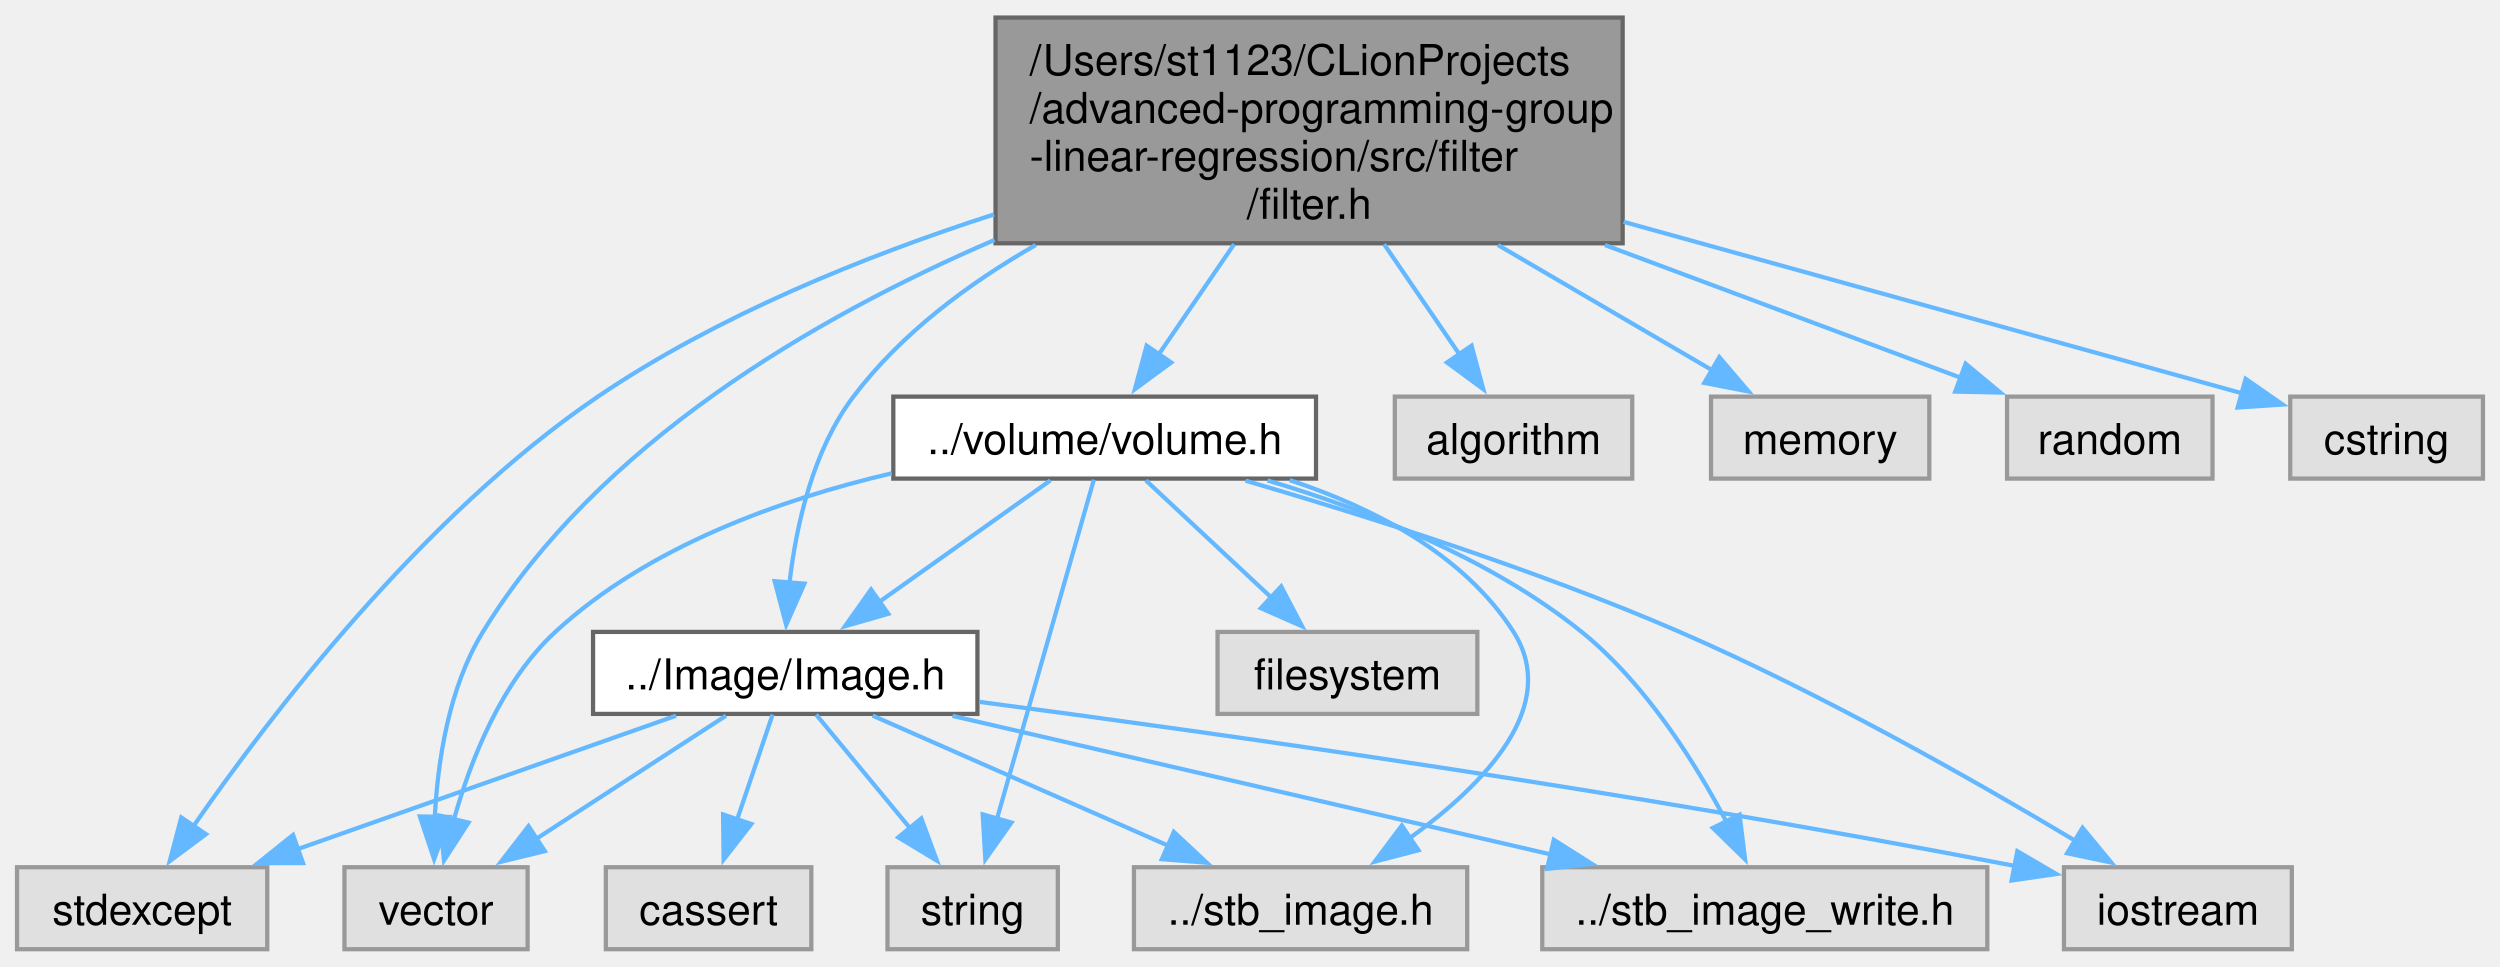
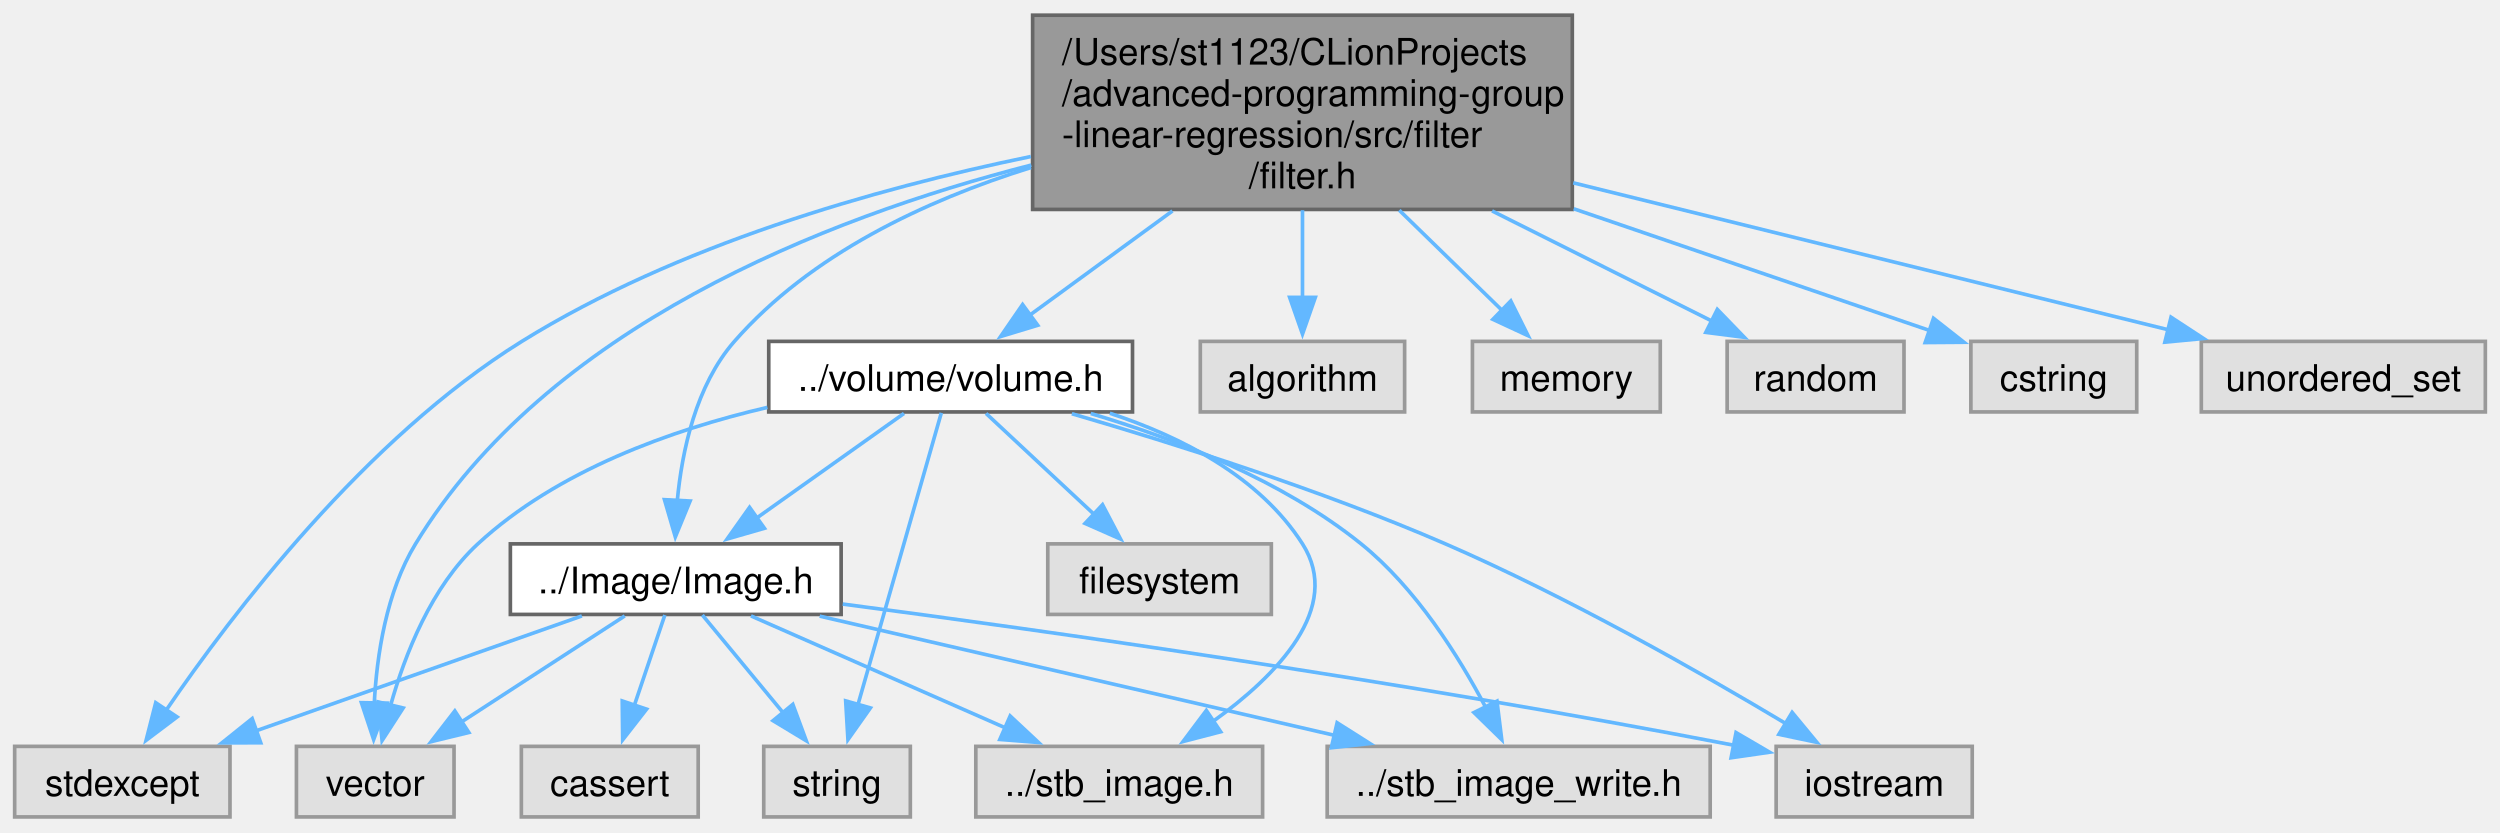
- <svg xmlns="http://www.w3.org/2000/svg" xmlns:xlink="http://www.w3.org/1999/xlink" width="587pt" height="227pt" viewBox="0.00 0.00 587.00 226.75">
+ <svg xmlns="http://www.w3.org/2000/svg" xmlns:xlink="http://www.w3.org/1999/xlink" width="682pt" height="227pt" viewBox="0.00 0.00 682.12 226.75">
  <g id="graph0" class="graph" transform="scale(1 1) rotate(0) translate(4 222.75)">
    <g id="Node000001" class="node">
      <g id="a_Node000001">
        <a xlink:title="this header file will contain all the filters (2D / 3D) that can be applied to the image and volume d...">
-           <polygon fill="#999999" stroke="#666666" points="377,-218.75 229.75,-218.75 229.75,-165.75 377,-165.75 377,-218.75" />
-           <text text-anchor="start" x="237.75" y="-205.25" font-family="Helvetica,sans-Serif" font-size="10.00">/Users/st1123/CLionProjects</text>
-           <text text-anchor="start" x="237.75" y="-194" font-family="Helvetica,sans-Serif" font-size="10.00">/advanced-programming-group</text>
-           <text text-anchor="start" x="237.75" y="-182.75" font-family="Helvetica,sans-Serif" font-size="10.00">-linear-regression/src/filter</text>
-           <text text-anchor="middle" x="303.38" y="-171.5" font-family="Helvetica,sans-Serif" font-size="10.00">/filter.h</text>
+           <polygon fill="#999999" stroke="#666666" points="425,-218.75 277.75,-218.75 277.75,-165.75 425,-165.75 425,-218.75" />
+           <text text-anchor="start" x="285.75" y="-205.25" font-family="Helvetica,sans-Serif" font-size="10.00">/Users/st1123/CLionProjects</text>
+           <text text-anchor="start" x="285.75" y="-194" font-family="Helvetica,sans-Serif" font-size="10.00">/advanced-programming-group</text>
+           <text text-anchor="start" x="285.75" y="-182.75" font-family="Helvetica,sans-Serif" font-size="10.00">-linear-regression/src/filter</text>
+           <text text-anchor="middle" x="351.38" y="-171.5" font-family="Helvetica,sans-Serif" font-size="10.00">/filter.h</text>
        </a>
      </g>
    </g>
    <g id="Node000002" class="node">
      <g id="a_Node000002">
        <a xlink:title=" ">
          <polygon fill="#e0e0e0" stroke="#999999" points="58.75,-19.25 0,-19.25 0,0 58.75,0 58.75,-19.25" />
          <text text-anchor="middle" x="29.38" y="-5.75" font-family="Helvetica,sans-Serif" font-size="10.00">stdexcept</text>
        </a>
      </g>
    </g>
    <g id="edge1_Node000001_Node000002" class="edge">
      <g id="a_edge1_Node000001_Node000002">
        <a xlink:title=" ">
-           <path fill="none" stroke="#63b8ff" d="M229.41,-172.54C198.98,-162.73 164.38,-148.74 136.38,-129.75 95.12,-101.77 59.17,-54.55 41.33,-28.76" />
-           <polygon fill="#63b8ff" stroke="#63b8ff" points="44.36,-27.01 35.86,-20.69 38.57,-30.93 44.36,-27.01" />
+           <path fill="none" stroke="#63b8ff" d="M277.27,-180.19C234.32,-171.34 180.56,-155.93 138.38,-129.75 95.67,-103.25 59.32,-55.43 41.37,-29.16" />
+           <polygon fill="#63b8ff" stroke="#63b8ff" points="44.32,-27.28 35.86,-20.9 38.49,-31.16 44.32,-27.28" />
        </a>
      </g>
    </g>
    <g id="Node000003" class="node">
      <g id="a_Node000003">
        <a xlink:title=" ">
          <polygon fill="#e0e0e0" stroke="#999999" points="379.25,-129.75 323.5,-129.75 323.5,-110.5 379.25,-110.5 379.25,-129.75" />
          <text text-anchor="middle" x="351.38" y="-116.25" font-family="Helvetica,sans-Serif" font-size="10.00">algorithm</text>
        </a>
      </g>
    </g>
    <g id="edge2_Node000001_Node000003" class="edge">
      <g id="a_edge2_Node000001_Node000003">
        <a xlink:title=" ">
-           <path fill="none" stroke="#63b8ff" d="M320.98,-165.54C326.85,-156.95 333.29,-147.55 338.71,-139.62" />
-           <polygon fill="#63b8ff" stroke="#63b8ff" points="341.52,-141.71 344.28,-131.49 335.75,-137.76 341.52,-141.71" />
+           <path fill="none" stroke="#63b8ff" d="M351.38,-165.54C351.38,-157.62 351.38,-149.02 351.38,-141.52" />
+           <polygon fill="#63b8ff" stroke="#63b8ff" points="354.88,-141.75 351.38,-131.75 347.88,-141.75 354.88,-141.75" />
        </a>
      </g>
    </g>
    <g id="Node000004" class="node">
      <g id="a_Node000004">
        <a xlink:title=" ">
          <polygon fill="#e0e0e0" stroke="#999999" points="119.88,-19.25 76.88,-19.25 76.88,0 119.88,0 119.88,-19.25" />
          <text text-anchor="middle" x="98.38" y="-5.75" font-family="Helvetica,sans-Serif" font-size="10.00">vector</text>
        </a>
      </g>
    </g>
    <g id="edge3_Node000001_Node000004" class="edge">
      <g id="a_edge3_Node000001_Node000004">
        <a xlink:title=" ">
-           <path fill="none" stroke="#63b8ff" d="M229.52,-166.54C186.84,-148.17 136.39,-118.57 109.38,-74.5 101.35,-61.41 98.76,-44.14 98.08,-30.85" />
-           <polygon fill="#63b8ff" stroke="#63b8ff" points="101.58,-31.06 97.93,-21.12 94.59,-31.17 101.58,-31.06" />
+           <path fill="none" stroke="#63b8ff" d="M277.38,-177.86C220.29,-163.18 145.21,-133.38 109.38,-74.5 101.39,-61.39 98.8,-44.11 98.11,-30.84" />
+           <polygon fill="#63b8ff" stroke="#63b8ff" points="101.61,-31.05 97.95,-21.11 94.61,-31.17 101.61,-31.05" />
        </a>
      </g>
    </g>
    <g id="Node000005" class="node">
      <g id="a_Node000005">
        <a xlink:title=" ">
          <polygon fill="#e0e0e0" stroke="#999999" points="449,-129.75 397.75,-129.75 397.75,-110.5 449,-110.5 449,-129.75" />
          <text text-anchor="middle" x="423.38" y="-116.25" font-family="Helvetica,sans-Serif" font-size="10.00">memory</text>
        </a>
      </g>
    </g>
    <g id="edge4_Node000001_Node000005" class="edge">
      <g id="a_edge4_Node000001_Node000005">
        <a xlink:title=" ">
-           <path fill="none" stroke="#63b8ff" d="M347.72,-165.34C364.69,-155.42 383.47,-144.44 398.07,-135.91" />
-           <polygon fill="#63b8ff" stroke="#63b8ff" points="399.7,-139.01 406.57,-130.95 396.17,-132.97 399.7,-139.01" />
+           <path fill="none" stroke="#63b8ff" d="M377.78,-165.54C387.19,-156.37 397.55,-146.28 406.01,-138.04" />
+           <polygon fill="#63b8ff" stroke="#63b8ff" points="408.21,-140.78 412.94,-131.29 403.33,-135.76 408.21,-140.78" />
        </a>
      </g>
    </g>
    <g id="Node000006" class="node">
      <g id="a_Node000006">
        <a xlink:title=" ">
          <polygon fill="#e0e0e0" stroke="#999999" points="515.5,-129.75 467.25,-129.75 467.25,-110.5 515.5,-110.5 515.5,-129.75" />
          <text text-anchor="middle" x="491.38" y="-116.25" font-family="Helvetica,sans-Serif" font-size="10.00">random</text>
        </a>
      </g>
    </g>
    <g id="edge5_Node000001_Node000006" class="edge">
      <g id="a_edge5_Node000001_Node000006">
        <a xlink:title=" ">
-           <path fill="none" stroke="#63b8ff" d="M372.85,-165.34C401.38,-154.69 433.16,-142.84 456.62,-134.09" />
-           <polygon fill="#63b8ff" stroke="#63b8ff" points="457.53,-137.48 465.68,-130.71 455.08,-130.93 457.53,-137.48" />
+           <path fill="none" stroke="#63b8ff" d="M403.11,-165.34C423.49,-155.13 446.1,-143.8 463.33,-135.17" />
+           <polygon fill="#63b8ff" stroke="#63b8ff" points="464.57,-138.47 471.94,-130.86 461.43,-132.21 464.57,-138.47" />
        </a>
      </g>
    </g>
    <g id="Node000007" class="node">
      <g id="a_Node000007">
        <a xlink:title=" ">
          <polygon fill="#e0e0e0" stroke="#999999" points="579,-129.75 533.75,-129.75 533.75,-110.5 579,-110.5 579,-129.75" />
          <text text-anchor="middle" x="556.38" y="-116.25" font-family="Helvetica,sans-Serif" font-size="10.00">cstring</text>
        </a>
      </g>
    </g>
    <g id="edge6_Node000001_Node000007" class="edge">
      <g id="a_edge6_Node000001_Node000007">
        <a xlink:title=" ">
-           <path fill="none" stroke="#63b8ff" d="M377.23,-170.78C425.35,-157.44 485.82,-140.68 522.76,-130.44" />
-           <polygon fill="#63b8ff" stroke="#63b8ff" points="523.27,-133.93 531.97,-127.89 521.4,-127.19 523.27,-133.93" />
+           <path fill="none" stroke="#63b8ff" d="M425.38,-165.93C458.7,-154.54 496.38,-141.65 522.75,-132.63" />
+           <polygon fill="#63b8ff" stroke="#63b8ff" points="523.55,-136.05 531.87,-129.51 521.28,-129.43 523.55,-136.05" />
        </a>
      </g>
    </g>
    <g id="Node000008" class="node">
      <g id="a_Node000008">
+         <a xlink:title=" ">
+           <polygon fill="#e0e0e0" stroke="#999999" points="674.12,-129.75 596.62,-129.75 596.62,-110.5 674.12,-110.5 674.12,-129.75" />
+           <text text-anchor="middle" x="635.38" y="-116.25" font-family="Helvetica,sans-Serif" font-size="10.00">unordered_set</text>
+         </a>
+       </g>
+     </g>
+     <g id="edge7_Node000001_Node000008" class="edge">
+       <g id="a_edge7_Node000001_Node000008">
+         <a xlink:title=" ">
+           <path fill="none" stroke="#63b8ff" d="M425.25,-173.01C476.5,-160.35 543.28,-143.87 587.65,-132.91" />
+           <polygon fill="#63b8ff" stroke="#63b8ff" points="588.36,-136.34 597.23,-130.54 586.68,-129.54 588.36,-136.34" />
+         </a>
+       </g>
+     </g>
+     <g id="Node000009" class="node">
+       <g id="a_Node000009">
        <a xlink:href="_image_8h.html" target="_top" xlink:title="this header file contains all required functions and definitions for the Image class,...">
          <polygon fill="white" stroke="#666666" points="225.5,-74.5 135.25,-74.5 135.25,-55.25 225.5,-55.25 225.5,-74.5" />
          <text text-anchor="middle" x="180.38" y="-61" font-family="Helvetica,sans-Serif" font-size="10.00">../Image/Image.h</text>
        </a>
      </g>
    </g>
-     <g id="edge7_Node000001_Node000008" class="edge">
-       <g id="a_edge7_Node000001_Node000008">
-         <a xlink:title=" ">
-           <path fill="none" stroke="#63b8ff" d="M239.19,-165.35C223.21,-156.21 207.49,-144.45 196.38,-129.75 186.87,-117.17 182.96,-99.61 181.38,-86.08" />
-           <polygon fill="#63b8ff" stroke="#63b8ff" points="184.87,-85.84 180.59,-76.15 177.89,-86.4 184.87,-85.84" />
-         </a>
-       </g>
-     </g>
-     <g id="Node000014" class="node">
-       <g id="a_Node000014">
+     <g id="edge8_Node000001_Node000009" class="edge">
+       <g id="a_edge8_Node000001_Node000009">
+         <a xlink:title=" ">
+           <path fill="none" stroke="#63b8ff" d="M277.31,-177.19C248.35,-168.16 217.16,-153.49 196.38,-129.75 185.88,-117.77 182.07,-99.9 180.78,-86.11" />
+           <polygon fill="#63b8ff" stroke="#63b8ff" points="184.29,-86.19 180.26,-76.39 177.3,-86.56 184.29,-86.19" />
+         </a>
+       </g>
+     </g>
+     <g id="Node000015" class="node">
+       <g id="a_Node000015">
        <a xlink:href="volume_8h.html" target="_top" xlink:title="this header file contains the declarations of the Volume class that handles a collection of images as...">
          <polygon fill="white" stroke="#666666" points="305,-129.75 205.75,-129.75 205.75,-110.5 305,-110.5 305,-129.75" />
          <text text-anchor="middle" x="255.38" y="-116.25" font-family="Helvetica,sans-Serif" font-size="10.00">../volume/volume.h</text>
        </a>
      </g>
    </g>
-     <g id="edge15_Node000001_Node000014" class="edge">
-       <g id="a_edge15_Node000001_Node000014">
-         <a xlink:title=" ">
-           <path fill="none" stroke="#63b8ff" d="M285.77,-165.54C279.9,-156.95 273.46,-147.55 268.04,-139.62" />
-           <polygon fill="#63b8ff" stroke="#63b8ff" points="271,-137.76 262.47,-131.49 265.23,-141.71 271,-137.76" />
-         </a>
-       </g>
-     </g>
-     <g id="edge11_Node000008_Node000002" class="edge">
-       <g id="a_edge11_Node000008_Node000002">
+     <g id="edge16_Node000001_Node000015" class="edge">
+       <g id="a_edge16_Node000001_Node000015">
+         <a xlink:title=" ">
+           <path fill="none" stroke="#63b8ff" d="M315.9,-165.34C302.85,-155.8 288.46,-145.3 276.99,-136.92" />
+           <polygon fill="#63b8ff" stroke="#63b8ff" points="279.14,-134.15 269,-131.07 275.01,-139.8 279.14,-134.15" />
+         </a>
+       </g>
+     </g>
+     <g id="edge12_Node000009_Node000002" class="edge">
+       <g id="a_edge12_Node000009_Node000002">
        <a xlink:title=" ">
          <path fill="none" stroke="#63b8ff" d="M154.76,-54.84C130.36,-46.24 93.36,-33.19 65.88,-23.5" />
          <polygon fill="#63b8ff" stroke="#63b8ff" points="67.14,-20.23 56.54,-20.21 64.81,-26.83 67.14,-20.23" />
        </a>
      </g>
    </g>
-     <g id="edge10_Node000008_Node000004" class="edge">
-       <g id="a_edge10_Node000008_Node000004">
+     <g id="edge11_Node000009_Node000004" class="edge">
+       <g id="a_edge11_Node000009_Node000004">
        <a xlink:title=" ">
          <path fill="none" stroke="#63b8ff" d="M166.46,-54.84C154.21,-46.89 136.12,-35.14 121.66,-25.75" />
          <polygon fill="#63b8ff" stroke="#63b8ff" points="123.92,-23.04 113.62,-20.53 120.1,-28.91 123.92,-23.04" />
        </a>
      </g>
    </g>
-     <g id="Node000009" class="node">
-       <g id="a_Node000009">
+     <g id="Node000010" class="node">
+       <g id="a_Node000010">
        <a xlink:title=" ">
          <polygon fill="#e0e0e0" stroke="#999999" points="534.12,-19.25 480.62,-19.25 480.62,0 534.12,0 534.12,-19.25" />
          <text text-anchor="middle" x="507.38" y="-5.75" font-family="Helvetica,sans-Serif" font-size="10.00">iostream</text>
        </a>
      </g>
    </g>
-     <g id="edge8_Node000008_Node000009" class="edge">
-       <g id="a_edge8_Node000008_Node000009">
+     <g id="edge9_Node000009_Node000010" class="edge">
+       <g id="a_edge9_Node000009_Node000010">
        <a xlink:title=" ">
          <path fill="none" stroke="#63b8ff" d="M225.94,-58.08C281.15,-50.79 377.23,-37.28 469.12,-19.55" />
          <polygon fill="#63b8ff" stroke="#63b8ff" points="469.67,-23.01 478.82,-17.66 468.33,-16.14 469.67,-23.01" />
        </a>
      </g>
    </g>
-     <g id="Node000010" class="node">
-       <g id="a_Node000010">
+     <g id="Node000011" class="node">
+       <g id="a_Node000011">
        <a xlink:title=" ">
          <polygon fill="#e0e0e0" stroke="#999999" points="244.38,-19.25 204.38,-19.25 204.38,0 244.38,0 244.38,-19.25" />
          <text text-anchor="middle" x="224.38" y="-5.75" font-family="Helvetica,sans-Serif" font-size="10.00">string</text>
        </a>
      </g>
    </g>
-     <g id="edge9_Node000008_Node000010" class="edge">
-       <g id="a_edge9_Node000008_Node000010">
+     <g id="edge10_Node000009_Node000011" class="edge">
+       <g id="a_edge10_Node000009_Node000011">
        <a xlink:title=" ">
          <path fill="none" stroke="#63b8ff" d="M187.64,-55.08C193.66,-47.8 202.39,-37.23 209.83,-28.23" />
          <polygon fill="#63b8ff" stroke="#63b8ff" points="212.32,-30.71 215.99,-20.78 206.92,-26.26 212.32,-30.71" />
        </a>
      </g>
    </g>
-     <g id="Node000011" class="node">
-       <g id="a_Node000011">
+     <g id="Node000012" class="node">
+       <g id="a_Node000012">
        <a xlink:title=" ">
          <polygon fill="#e0e0e0" stroke="#999999" points="186.5,-19.25 138.25,-19.25 138.25,0 186.5,0 186.5,-19.25" />
          <text text-anchor="middle" x="162.38" y="-5.75" font-family="Helvetica,sans-Serif" font-size="10.00">cassert</text>
        </a>
      </g>
    </g>
-     <g id="edge12_Node000008_Node000011" class="edge">
-       <g id="a_edge12_Node000008_Node000011">
+     <g id="edge13_Node000009_Node000012" class="edge">
+       <g id="a_edge13_Node000009_Node000012">
        <a xlink:title=" ">
          <path fill="none" stroke="#63b8ff" d="M177.4,-55.08C175.12,-48.34 171.89,-38.77 169.01,-30.24" />
          <polygon fill="#63b8ff" stroke="#63b8ff" points="172.41,-29.4 165.9,-21.04 165.78,-31.64 172.41,-29.4" />
        </a>
      </g>
    </g>
-     <g id="Node000012" class="node">
-       <g id="a_Node000012">
+     <g id="Node000013" class="node">
+       <g id="a_Node000013">
        <a xlink:title=" ">
          <polygon fill="#e0e0e0" stroke="#999999" points="340.5,-19.25 262.25,-19.25 262.25,0 340.5,0 340.5,-19.25" />
          <text text-anchor="middle" x="301.38" y="-5.75" font-family="Helvetica,sans-Serif" font-size="10.00">../stb_image.h</text>
        </a>
      </g>
    </g>
-     <g id="edge13_Node000008_Node000012" class="edge">
-       <g id="a_edge13_Node000008_Node000012">
+     <g id="edge14_Node000009_Node000013" class="edge">
+       <g id="a_edge14_Node000009_Node000013">
        <a xlink:title=" ">
          <path fill="none" stroke="#63b8ff" d="M200.9,-54.84C219.94,-46.47 248.53,-33.88 270.35,-24.28" />
          <polygon fill="#63b8ff" stroke="#63b8ff" points="271.62,-27.54 279.36,-20.31 268.8,-21.14 271.62,-27.54" />
        </a>
      </g>
    </g>
-     <g id="Node000013" class="node">
-       <g id="a_Node000013">
+     <g id="Node000014" class="node">
+       <g id="a_Node000014">
        <a xlink:title=" ">
          <polygon fill="#e0e0e0" stroke="#999999" points="462.62,-19.25 358.12,-19.25 358.12,0 462.62,0 462.62,-19.25" />
          <text text-anchor="middle" x="410.38" y="-5.75" font-family="Helvetica,sans-Serif" font-size="10.00">../stb_image_write.h</text>
        </a>
      </g>
    </g>
-     <g id="edge14_Node000008_Node000013" class="edge">
-       <g id="a_edge14_Node000008_Node000013">
+     <g id="edge15_Node000009_Node000014" class="edge">
+       <g id="a_edge15_Node000009_Node000014">
        <a xlink:title=" ">
          <path fill="none" stroke="#63b8ff" d="M219.65,-54.78C258.44,-45.8 317.9,-32.03 360.11,-22.26" />
          <polygon fill="#63b8ff" stroke="#63b8ff" points="360.83,-25.69 369.79,-20.02 359.25,-18.87 360.83,-25.69" />
        </a>
      </g>
    </g>
-     <g id="edge19_Node000014_Node000004" class="edge">
-       <g id="a_edge19_Node000014_Node000004">
+     <g id="edge20_Node000015_Node000004" class="edge">
+       <g id="a_edge20_Node000015_Node000004">
        <a xlink:title=" ">
          <path fill="none" stroke="#63b8ff" d="M205.39,-111.74C179.16,-105.61 148.06,-94.51 126.38,-74.5 113.71,-62.81 106.48,-44.38 102.54,-30.31" />
          <polygon fill="#63b8ff" stroke="#63b8ff" points="106,-29.72 100.25,-20.83 99.2,-31.37 106,-29.72" />
        </a>
      </g>
    </g>
-     <g id="edge18_Node000014_Node000008" class="edge">
-       <g id="a_edge18_Node000014_Node000008">
+     <g id="edge19_Node000015_Node000009" class="edge">
+       <g id="a_edge19_Node000015_Node000009">
        <a xlink:title=" ">
          <path fill="none" stroke="#63b8ff" d="M242.65,-110.09C231.66,-102.29 215.53,-90.84 202.44,-81.54" />
          <polygon fill="#63b8ff" stroke="#63b8ff" points="204.57,-78.76 194.39,-75.83 200.52,-84.47 204.57,-78.76" />
        </a>
      </g>
    </g>
-     <g id="edge22_Node000014_Node000009" class="edge">
-       <g id="a_edge22_Node000014_Node000009">
+     <g id="edge23_Node000015_Node000010" class="edge">
+       <g id="a_edge23_Node000015_Node000010">
        <a xlink:title=" ">
          <path fill="none" stroke="#63b8ff" d="M288.45,-110.01C316.17,-101.94 356.52,-89.19 390.38,-74.5 423.7,-60.04 460.14,-39.3 483.35,-25.41" />
          <polygon fill="#63b8ff" stroke="#63b8ff" points="484.98,-28.52 491.73,-20.35 481.36,-22.53 484.98,-28.52" />
        </a>
      </g>
    </g>
-     <g id="edge20_Node000014_Node000010" class="edge">
-       <g id="a_edge20_Node000014_Node000010">
+     <g id="edge21_Node000015_Node000011" class="edge">
+       <g id="a_edge21_Node000015_Node000011">
        <a xlink:title=" ">
          <path fill="none" stroke="#63b8ff" d="M252.84,-110.25C247.89,-92.92 236.83,-54.23 230.05,-30.49" />
          <polygon fill="#63b8ff" stroke="#63b8ff" points="233.48,-29.74 227.36,-21.08 226.74,-31.66 233.48,-29.74" />
        </a>
      </g>
    </g>
-     <g id="edge16_Node000014_Node000012" class="edge">
-       <g id="a_edge16_Node000014_Node000012">
+     <g id="edge17_Node000015_Node000013" class="edge">
+       <g id="a_edge17_Node000015_Node000013">
        <a xlink:title=" ">
          <path fill="none" stroke="#63b8ff" d="M298.82,-110.14C318.4,-103.69 339.71,-92.78 351.38,-74.5 362.49,-57.07 344.42,-38.62 326.97,-26.06" />
          <polygon fill="#63b8ff" stroke="#63b8ff" points="329.05,-23.24 318.79,-20.57 325.15,-29.05 329.05,-23.24" />
        </a>
      </g>
    </g>
-     <g id="edge17_Node000014_Node000013" class="edge">
-       <g id="a_edge17_Node000014_Node000013">
+     <g id="edge18_Node000015_Node000014" class="edge">
+       <g id="a_edge18_Node000015_Node000014">
        <a xlink:title=" ">
          <path fill="none" stroke="#63b8ff" d="M293.61,-110.07C316.76,-103.17 345.87,-91.85 367.38,-74.5 382.32,-62.45 394.03,-43.82 401.43,-29.78" />
          <polygon fill="#63b8ff" stroke="#63b8ff" points="404.44,-31.59 405.75,-21.08 398.17,-28.48 404.44,-31.59" />
        </a>
      </g>
    </g>
-     <g id="Node000015" class="node">
-       <g id="a_Node000015">
+     <g id="Node000016" class="node">
+       <g id="a_Node000016">
        <a xlink:title=" ">
          <polygon fill="#e0e0e0" stroke="#999999" points="342.88,-74.5 281.88,-74.5 281.88,-55.25 342.88,-55.25 342.88,-74.5" />
          <text text-anchor="middle" x="312.38" y="-61" font-family="Helvetica,sans-Serif" font-size="10.00">filesystem</text>
        </a>
      </g>
    </g>
-     <g id="edge21_Node000014_Node000015" class="edge">
-       <g id="a_edge21_Node000014_Node000015">
+     <g id="edge22_Node000015_Node000016" class="edge">
+       <g id="a_edge22_Node000015_Node000016">
        <a xlink:title=" ">
          <path fill="none" stroke="#63b8ff" d="M265.04,-110.09C273.12,-102.55 284.84,-91.6 294.6,-82.48" />
          <polygon fill="#63b8ff" stroke="#63b8ff" points="296.82,-85.19 301.74,-75.81 292.05,-80.08 296.82,-85.19" />
        </a>
      </g>
    </g>
  </g>
</svg>
